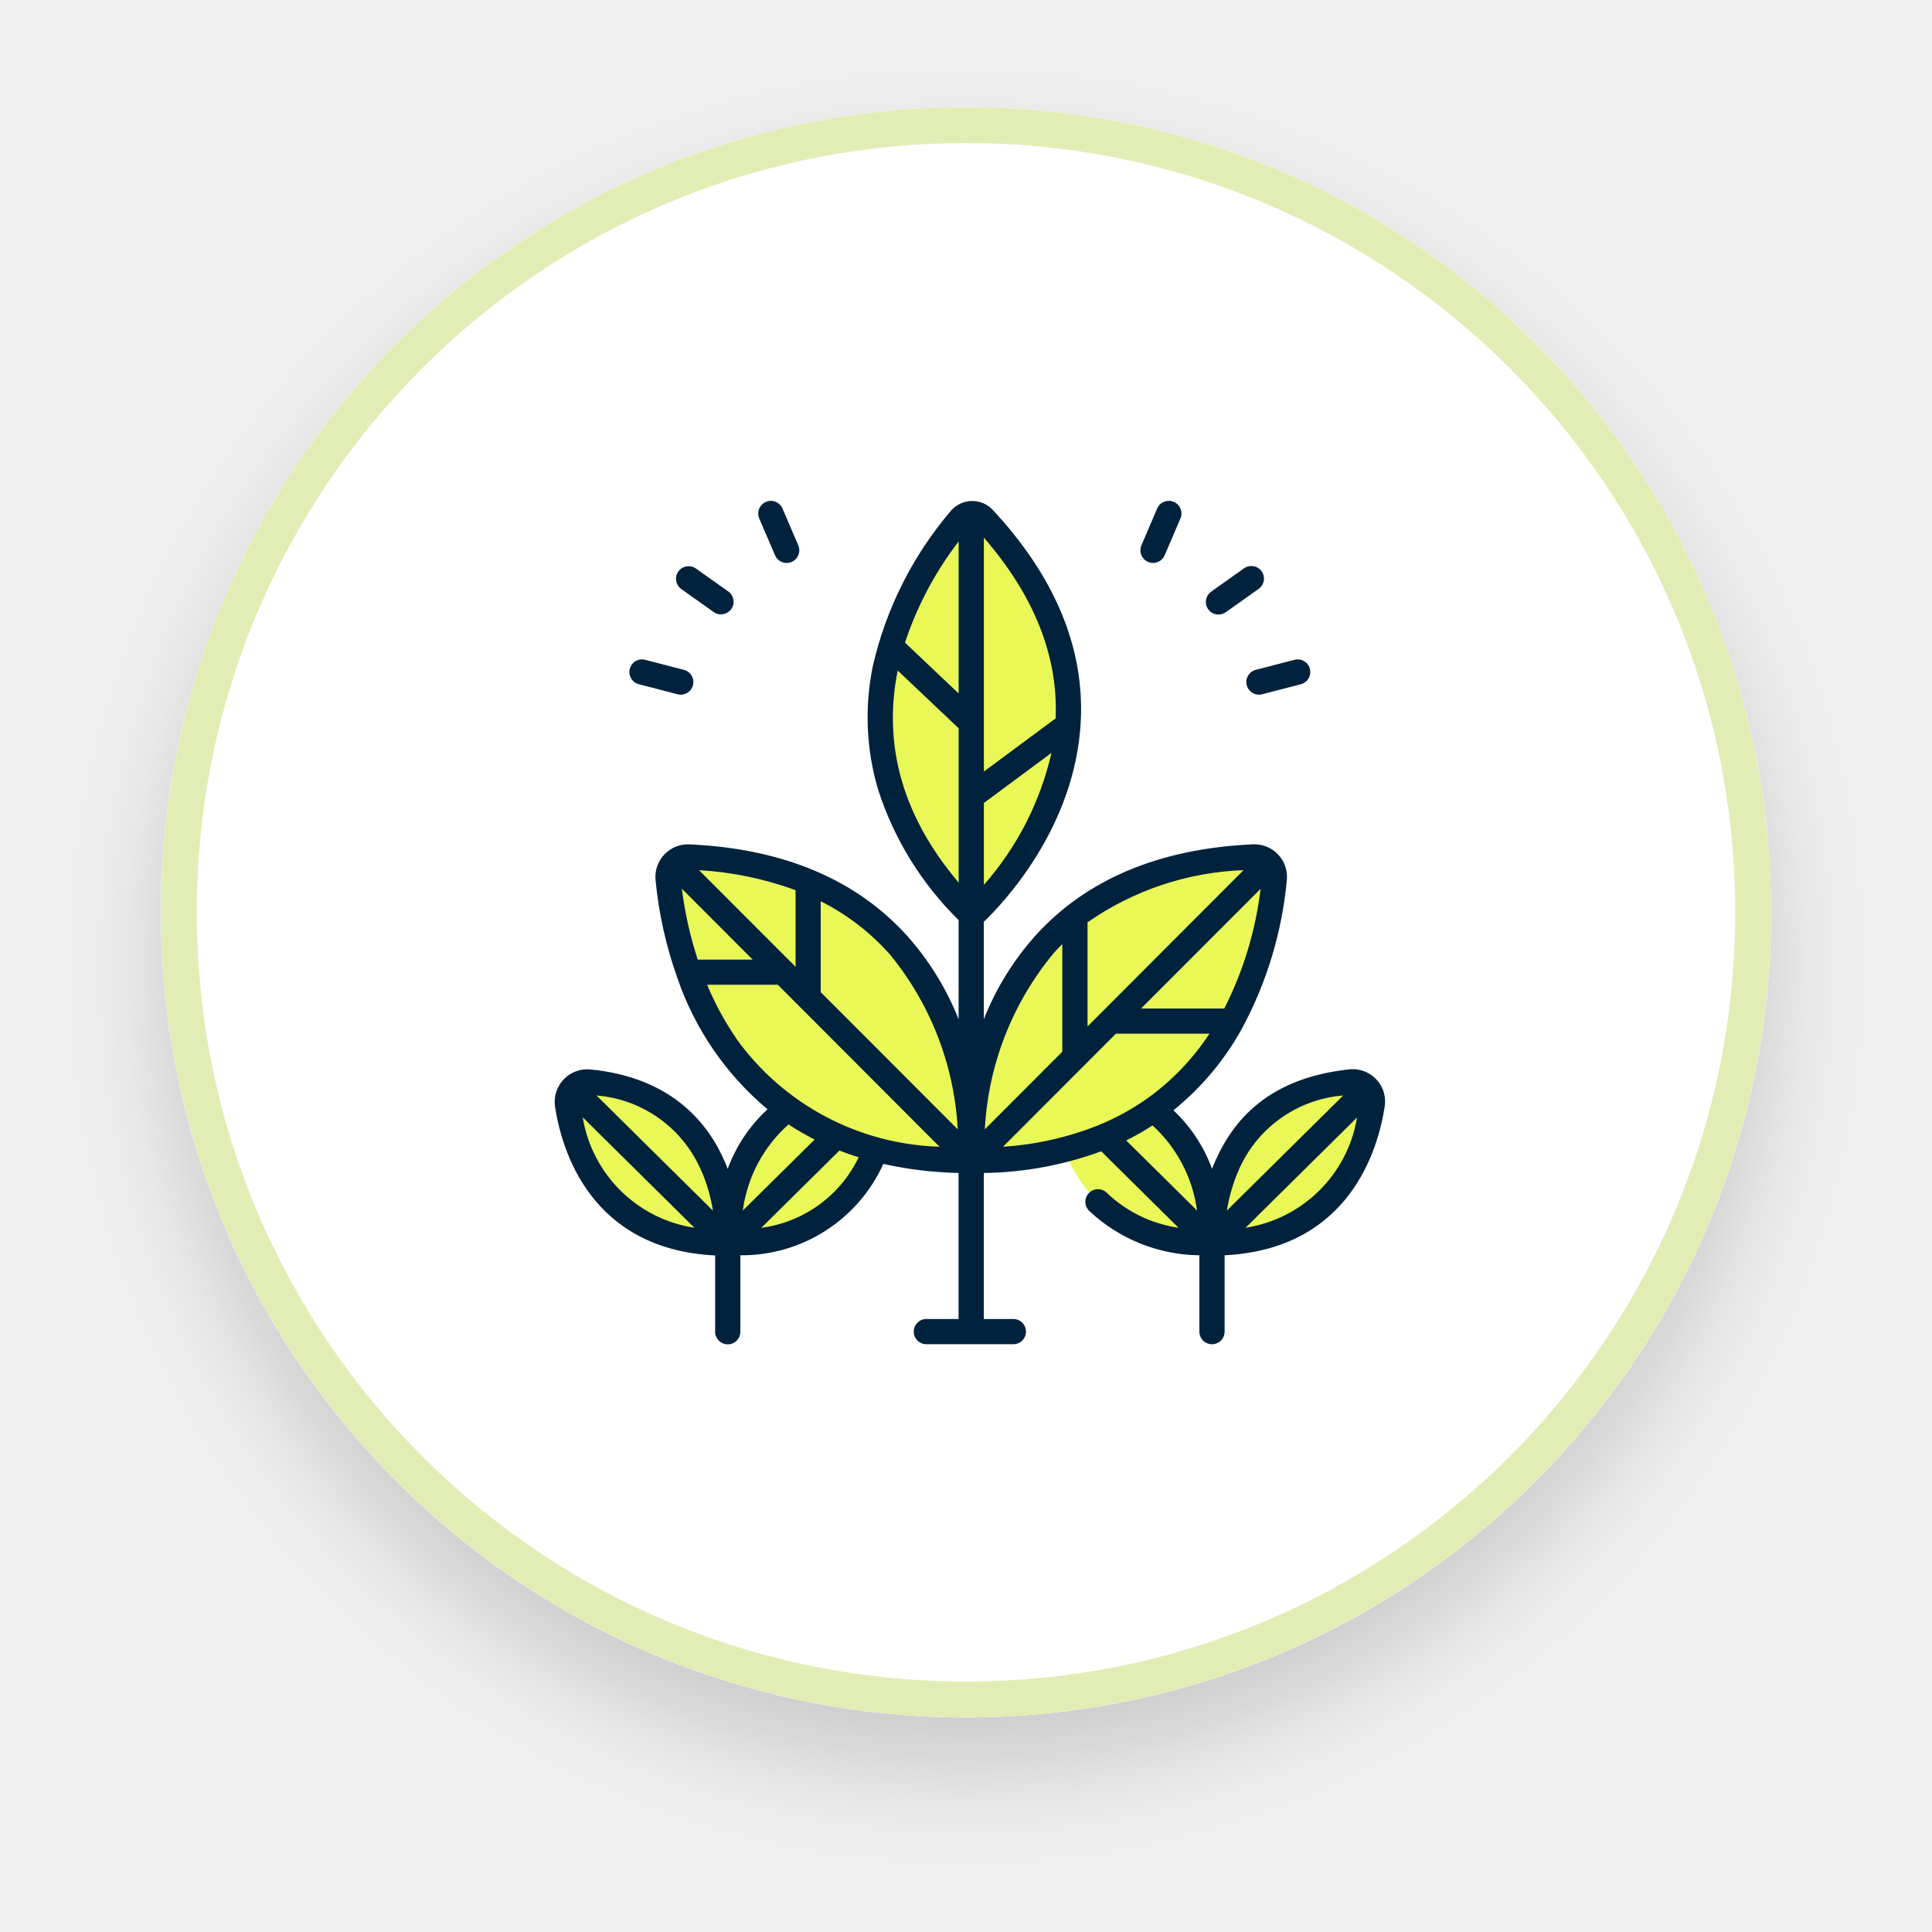
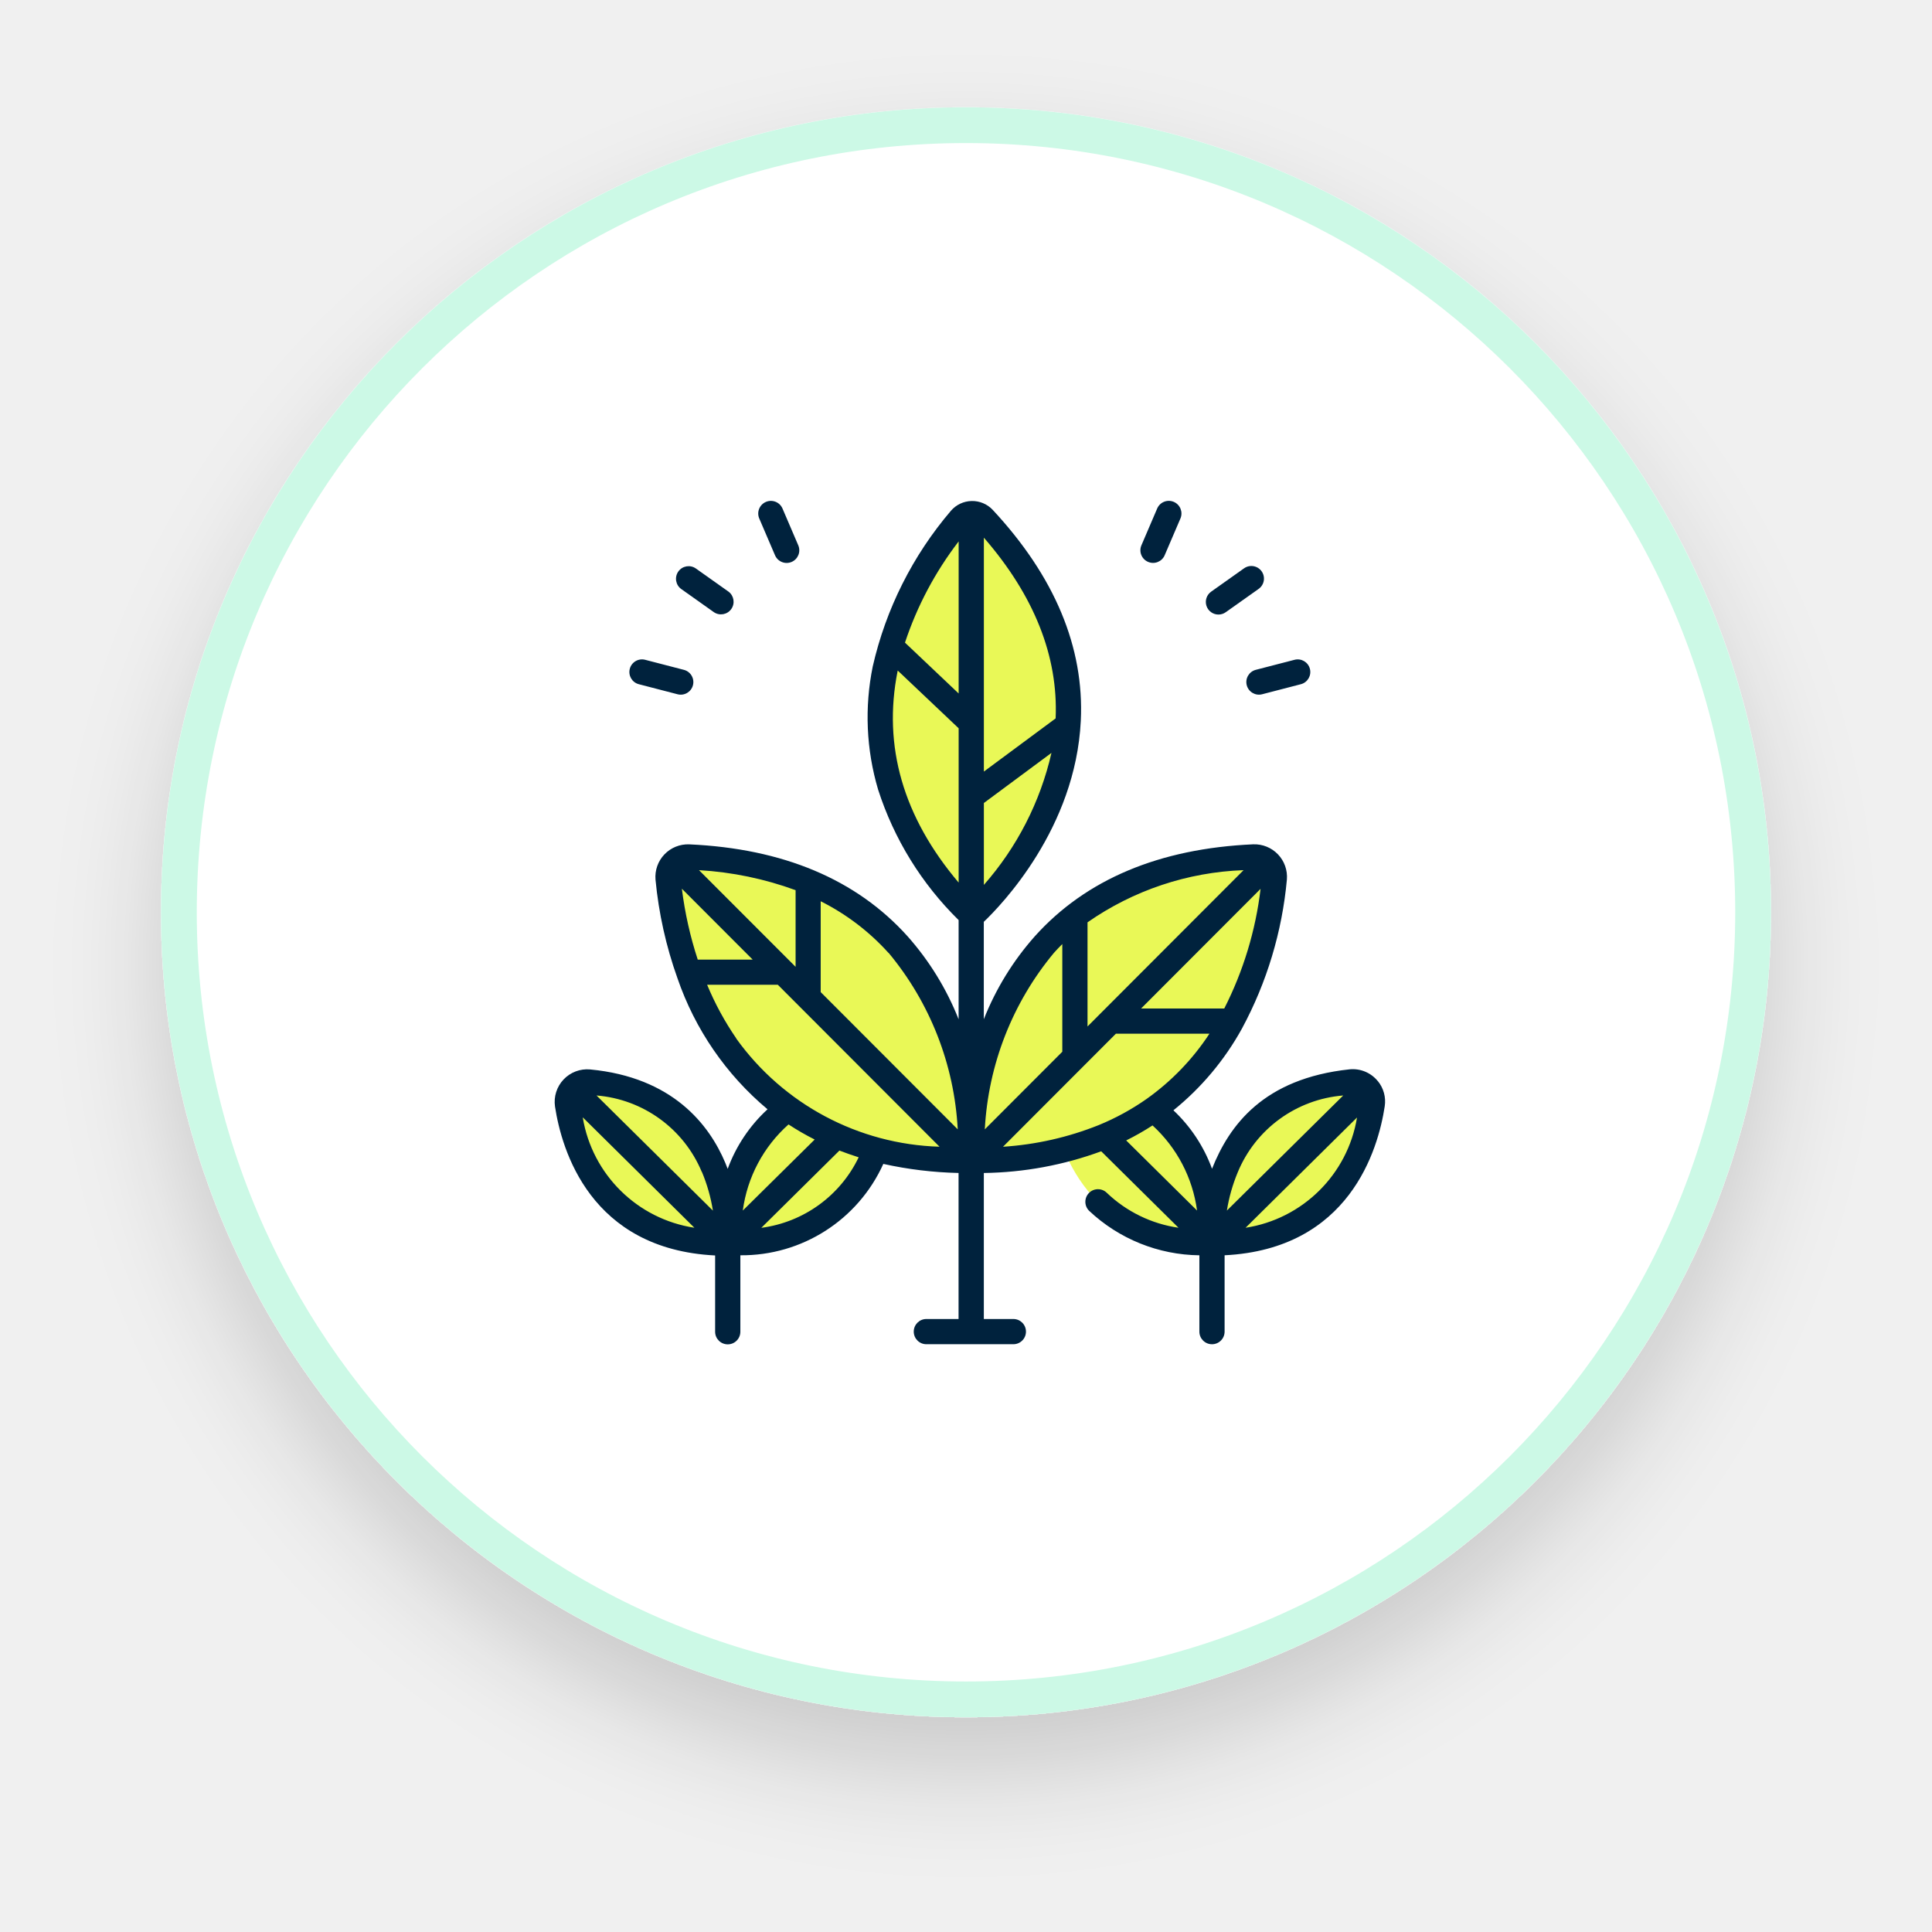
<svg xmlns="http://www.w3.org/2000/svg" width="108" height="108" viewBox="0 0 108 108">
  <defs>
    <filter id="Elipse_5705" x="0" y="0" width="108" height="108" filterUnits="userSpaceOnUse">
      <feOffset dy="3" input="SourceAlpha" />
      <feGaussianBlur stdDeviation="3" result="blur" />
      <feFlood flood-opacity="0.161" />
      <feComposite operator="in" in2="blur" />
      <feComposite in="SourceGraphic" />
    </filter>
  </defs>
  <g id="Grupo_1008764" data-name="Grupo 1008764" transform="translate(-171 -2361.893)">
    <g transform="matrix(1, 0, 0, 1, 171, 2361.89)" filter="url(#Elipse_5705)">
-       <g id="Elipse_5705-2" data-name="Elipse 5705" transform="translate(9 6)" fill="#fff" stroke="#e1edb5" stroke-width="2">
+       <g id="Elipse_5705-2" data-name="Elipse 5705" transform="translate(9 6)" fill="#fff" stroke="#ccf9e6" stroke-width="2">
        <circle cx="45" cy="45" r="45" stroke="none" />
        <circle cx="45" cy="45" r="44" fill="none" />
      </g>
    </g>
    <g id="Grupo_1008755" data-name="Grupo 1008755" transform="translate(202 2389.893)">
      <g id="Grupo_16746" data-name="Grupo 16746" transform="translate(0.71 0.705)">
        <g id="Grupo_16745" data-name="Grupo 16745" transform="translate(0 0)">
          <path id="Trazado_26148" data-name="Trazado 26148" d="M1147.133,171.716c.382,2.517,2.01,7.745,8.953,7.745,0,0,.509-8.222-7.755-9.009A1.1,1.1,0,0,0,1147.133,171.716Z" transform="translate(-1147.12 -138.678)" fill="#e9f857" />
          <path id="Trazado_26149" data-name="Trazado 26149" d="M1149.54,170.452a1.1,1.1,0,0,0-.651.14c6.71,1.237,6.78,7.838,6.756,8.761a12.217,12.217,0,0,0,1.65.108s.509-8.222-7.755-9.009Z" transform="translate(-1148.329 -138.678)" fill="#e9f857" />
          <path id="Trazado_26150" data-name="Trazado 26150" d="M1184.433,171.716c-.382,2.517-2.01,7.745-8.953,7.745,0,0-.509-8.222,7.755-9.009a1.1,1.1,0,0,1,1.2,1.264Z" transform="translate(-1166.503 -138.678)" fill="#e9f857" />
          <path id="Trazado_26151" data-name="Trazado 26151" d="M1183.24,170.452c-.35.034-.683.081-1,.14a1.1,1.1,0,0,1,.547,1.124c-.349,2.3-1.745,6.879-7.3,7.637,0,.07,0,.108,0,.108,6.942,0,8.571-5.228,8.953-7.745a1.1,1.1,0,0,0-1.2-1.264Z" transform="translate(-1166.507 -138.678)" fill="#e9f857" />
          <path id="Trazado_26152" data-name="Trazado 26152" d="M1232.676,171.716c.382,2.517,2.011,7.745,8.953,7.745,0,0,.509-8.222-7.755-9.009a1.1,1.1,0,0,0-1.2,1.264Z" transform="translate(-1205.596 -138.678)" fill="#e9f857" />
          <path id="Trazado_26153" data-name="Trazado 26153" d="M1235.083,170.452a1.1,1.1,0,0,0-.651.14c6.71,1.237,6.78,7.838,6.757,8.761a12.2,12.2,0,0,0,1.649.108s.509-8.222-7.755-9.009Z" transform="translate(-1206.805 -138.678)" fill="#e9f857" />
          <path id="Trazado_26154" data-name="Trazado 26154" d="M1269.976,171.716c-.382,2.517-2.01,7.745-8.953,7.745,0,0-.509-8.222,7.755-9.009A1.1,1.1,0,0,1,1269.976,171.716Z" transform="translate(-1224.979 -138.678)" fill="#e9f857" />
          <path id="Trazado_26155" data-name="Trazado 26155" d="M1268.784,170.452c-.35.034-.683.081-1,.14a1.1,1.1,0,0,1,.547,1.124c-.35,2.3-1.745,6.879-7.3,7.637,0,.07,0,.108,0,.108,6.942,0,8.571-5.228,8.953-7.745A1.1,1.1,0,0,0,1268.784,170.452Z" transform="translate(-1224.984 -138.678)" fill="#e9f857" />
          <path id="Trazado_26156" data-name="Trazado 26156" d="M1206.9,70.346c-2.25,2.631-9.21,12.337.633,22.181,0,0,11.706-10.341.641-22.212a.855.855,0,0,0-1.274.031Z" transform="translate(-1184.914 -70.046)" fill="#e9f857" />
          <path id="Trazado_26157" data-name="Trazado 26157" d="M1217.5,70.316a.855.855,0,0,0-1.274.031q-.084.1-.176.209a.8.8,0,0,1,.677.271c8.724,10.092,1.8,18.694-.487,21.058q.3.321.619.643s11.706-10.341.641-22.212Z" transform="translate(-1194.238 -70.046)" fill="#e9f857" />
          <path id="Trazado_26158" data-name="Trazado 26158" d="M1164.92,131.918c.354,3.9,2.609,15.774,16.933,15.774,0,0,1-16.226-15.783-16.972a1.1,1.1,0,0,0-1.151,1.2Z" transform="translate(-1159.285 -111.521)" fill="#e9f857" />
          <path id="Trazado_26159" data-name="Trazado 26159" d="M1167.552,130.719a1.1,1.1,0,0,0-.469.081c15.005,1.389,14.646,15.817,14.6,16.834.532.036,1.081.057,1.651.057,0,0,1-16.226-15.783-16.972Z" transform="translate(-1160.767 -111.52)" fill="#e9f857" />
          <path id="Trazado_26160" data-name="Trazado 26160" d="M1235.427,131.918c-.354,3.9-2.609,15.774-16.933,15.774,0,0-1-16.226,15.783-16.972a1.1,1.1,0,0,1,1.151,1.2Z" transform="translate(-1195.902 -111.521)" fill="#e9f857" />
          <path id="Trazado_26161" data-name="Trazado 26161" d="M1234.295,130.72q-.608.027-1.184.081a1.1,1.1,0,0,1,.681,1.117c-.34,3.745-2.435,14.84-15.282,15.717,0,.037,0,.057,0,.057,14.324,0,16.579-11.874,16.933-15.774a1.1,1.1,0,0,0-1.151-1.2Z" transform="translate(-1195.921 -111.521)" fill="#e9f857" />
        </g>
      </g>
      <g id="Grupo_16747" data-name="Grupo 16747" transform="translate(0 0)">
        <path id="Trazado_26162" data-name="Trazado 26162" d="M1190.895,100.262a1.8,1.8,0,0,0-1.573-.657c-4.823.514-6.731,3.138-7.692,5.559a8.509,8.509,0,0,0-2.158-3.268,15.477,15.477,0,0,0,3.83-4.568,21.7,21.7,0,0,0,2.513-8.335,1.821,1.821,0,0,0-1.884-1.966c-5.242.233-9.347,1.96-12.2,5.133a15.659,15.659,0,0,0-2.859,4.646V91.36c.978-.932,5.13-5.23,5.422-11.236.2-4.107-1.46-8.077-4.93-11.8a1.571,1.571,0,0,0-2.326.053,20.373,20.373,0,0,0-4.374,8.707,14.191,14.191,0,0,0,.3,6.885,17.91,17.91,0,0,0,4.5,7.293v5.546a15.663,15.663,0,0,0-2.859-4.646c-2.853-3.173-6.957-4.9-12.2-5.133A1.821,1.821,0,0,0,1150.52,89a22.73,22.73,0,0,0,1.226,5.509,16.571,16.571,0,0,0,5.036,7.33,8.484,8.484,0,0,0-2.227,3.33c-.042-.11-.085-.22-.131-.33-.9-2.142-2.944-4.789-7.56-5.228a1.819,1.819,0,0,0-1.962,2.072c.369,2.43,1.977,7.979,8.951,8.327v4.264a.7.7,0,1,0,1.41,0V110a8.686,8.686,0,0,0,7.992-5.108,21.629,21.629,0,0,0,4.206.507v8.163h-1.8a.7.7,0,0,0,0,1.41h4.863a.7.7,0,1,0,0-1.41h-1.65V105.4a19.779,19.779,0,0,0,6.561-1.213l4.321,4.274a7.313,7.313,0,0,1-4.008-1.953.705.705,0,1,0-.988,1.006,9.141,9.141,0,0,0,6.163,2.487v4.267a.705.705,0,0,0,1.41,0V110c6.974-.348,8.582-5.9,8.951-8.327a1.8,1.8,0,0,0-.388-1.415Zm-1.925.8-6.509,6.438a9.388,9.388,0,0,1,.6-2.124A6.982,6.982,0,0,1,1188.97,101.067Zm-11,.2a13.683,13.683,0,0,1-2.672,1.46,17.409,17.409,0,0,1-5.352,1.211l6.31-6.319h5.229A13.611,13.611,0,0,1,1177.968,101.263Zm-3.3-9.874a16.262,16.262,0,0,1,8.724-2.917l-8.724,8.738Zm7.648,4.816h-4.652l6.678-6.688A19.952,19.952,0,0,1,1182.314,96.205Zm-9.526-3.11c.152-.169.309-.332.468-.492v6.02l-4.332,4.339A16.817,16.817,0,0,1,1172.788,93.1Zm-3.916-3.8V84.717l3.778-2.8A16.85,16.85,0,0,1,1168.872,89.3Zm4.016-9.309-4.016,2.975V69.885C1171.686,73.119,1173.036,76.513,1172.888,79.987Zm-5.426-9.89v8.5l-3-2.843A19.2,19.2,0,0,1,1167.462,70.1Zm-3.415,7.261.009-.043,3.406,3.227v8.626c-3.1-3.658-4.246-7.623-3.415-11.81Zm-.5,15.738a16.814,16.814,0,0,1,3.864,9.866l-7.661-7.672V90.21A12.864,12.864,0,0,1,1163.547,93.1Zm-10.6-4.623a18.874,18.874,0,0,1,5.4,1.119v4.285Zm-.949,1.046,3.949,3.954h-3.07A21.111,21.111,0,0,1,1151.995,89.518Zm3.035,8.361a16.343,16.343,0,0,1-1.631-3h3.952l9.039,9.053A14.505,14.505,0,0,1,1155.03,97.879Zm2.923,4.81a14.783,14.783,0,0,0,1.458.842L1155.4,107.5A7.825,7.825,0,0,1,1157.953,102.688Zm-4.847,2.649a9.369,9.369,0,0,1,.616,2.166l-6.507-6.436A6.983,6.983,0,0,1,1153.106,105.337Zm-6.651-3.04,6.232,6.164A7.469,7.469,0,0,1,1146.454,102.3Zm9.974,6.167,4.365-4.318q.521.2,1.076.377a7.055,7.055,0,0,1-5.441,3.942Zm21.869-5.722a7.858,7.858,0,0,1,2.488,4.757l-3.961-3.919a14.835,14.835,0,0,0,1.473-.839Zm5.2,5.72,6.231-6.164a7.47,7.47,0,0,1-6.231,6.164Z" transform="translate(-1144.877 -67.829)" fill="#00223d" />
        <path id="Trazado_26163" data-name="Trazado 26163" d="M1158.626,97.206l2.166.562a.7.7,0,1,0,.354-1.365l-2.166-.562a.7.7,0,0,0-.354,1.365Z" transform="translate(-1153.915 -86.958)" fill="#00223d" />
        <path id="Trazado_26164" data-name="Trazado 26164" d="M1166.629,80.634l1.825,1.294a.705.705,0,0,0,.815-1.15l-1.825-1.294a.7.7,0,1,0-.815,1.15Z" transform="translate(-1159.543 -75.704)" fill="#00223d" />
        <path id="Trazado_26165" data-name="Trazado 26165" d="M1181.8,70.857a.7.7,0,1,0,1.3-.555l-.881-2.056a.705.705,0,0,0-1.3.556Z" transform="translate(-1169.476 -67.817)" fill="#00223d" />
        <path id="Trazado_26166" data-name="Trazado 26166" d="M1267.115,97.262a.706.706,0,0,0,.859.506l2.166-.562a.7.7,0,1,0-.354-1.365l-2.166.561A.705.705,0,0,0,1267.115,97.262Z" transform="translate(-1228.421 -86.958)" fill="#00223d" />
        <path id="Trazado_26167" data-name="Trazado 26167" d="M1260.641,82.058a.7.7,0,0,0,.407-.13l1.825-1.294a.705.705,0,1,0-.815-1.15l-1.825,1.294a.705.705,0,0,0,.408,1.28Z" transform="translate(-1223.529 -75.704)" fill="#00223d" />
        <path id="Trazado_26168" data-name="Trazado 26168" d="M1248.815,71.227a.706.706,0,0,0,.926-.371l.881-2.056a.7.7,0,1,0-1.3-.556l-.881,2.056A.705.705,0,0,0,1248.815,71.227Z" transform="translate(-1215.635 -67.817)" fill="#00223d" />
      </g>
    </g>
  </g>
</svg>
